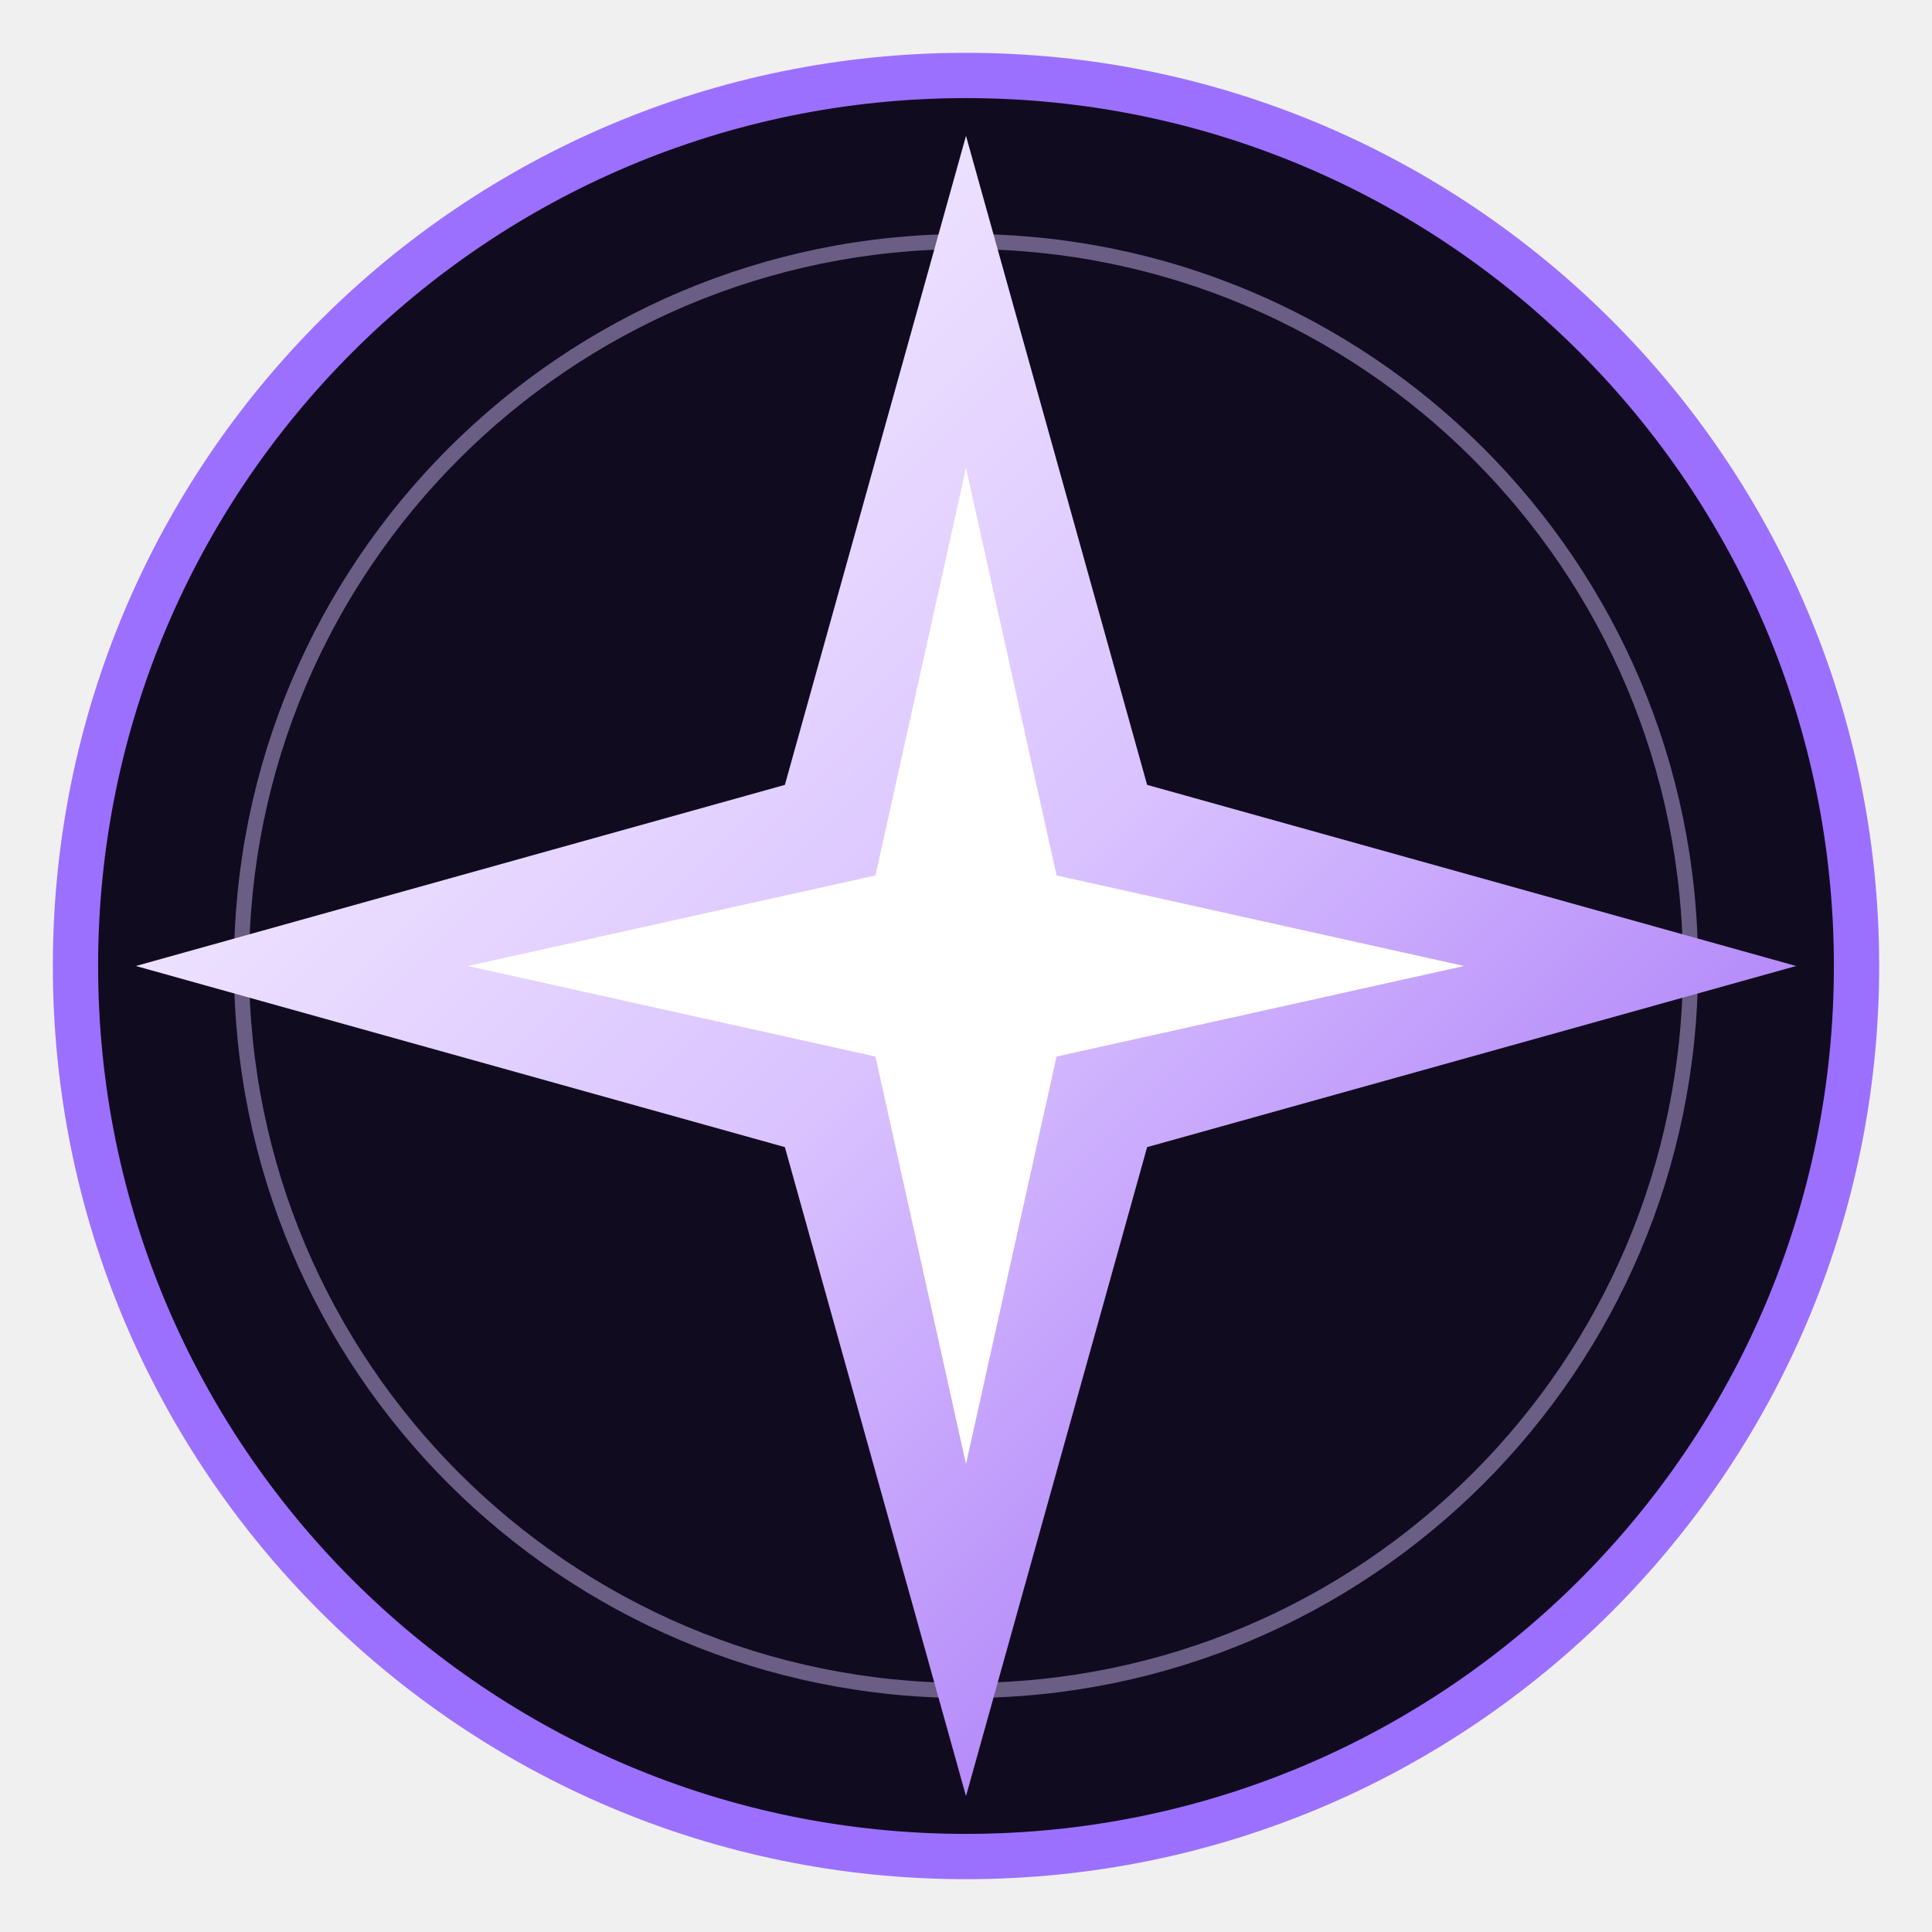
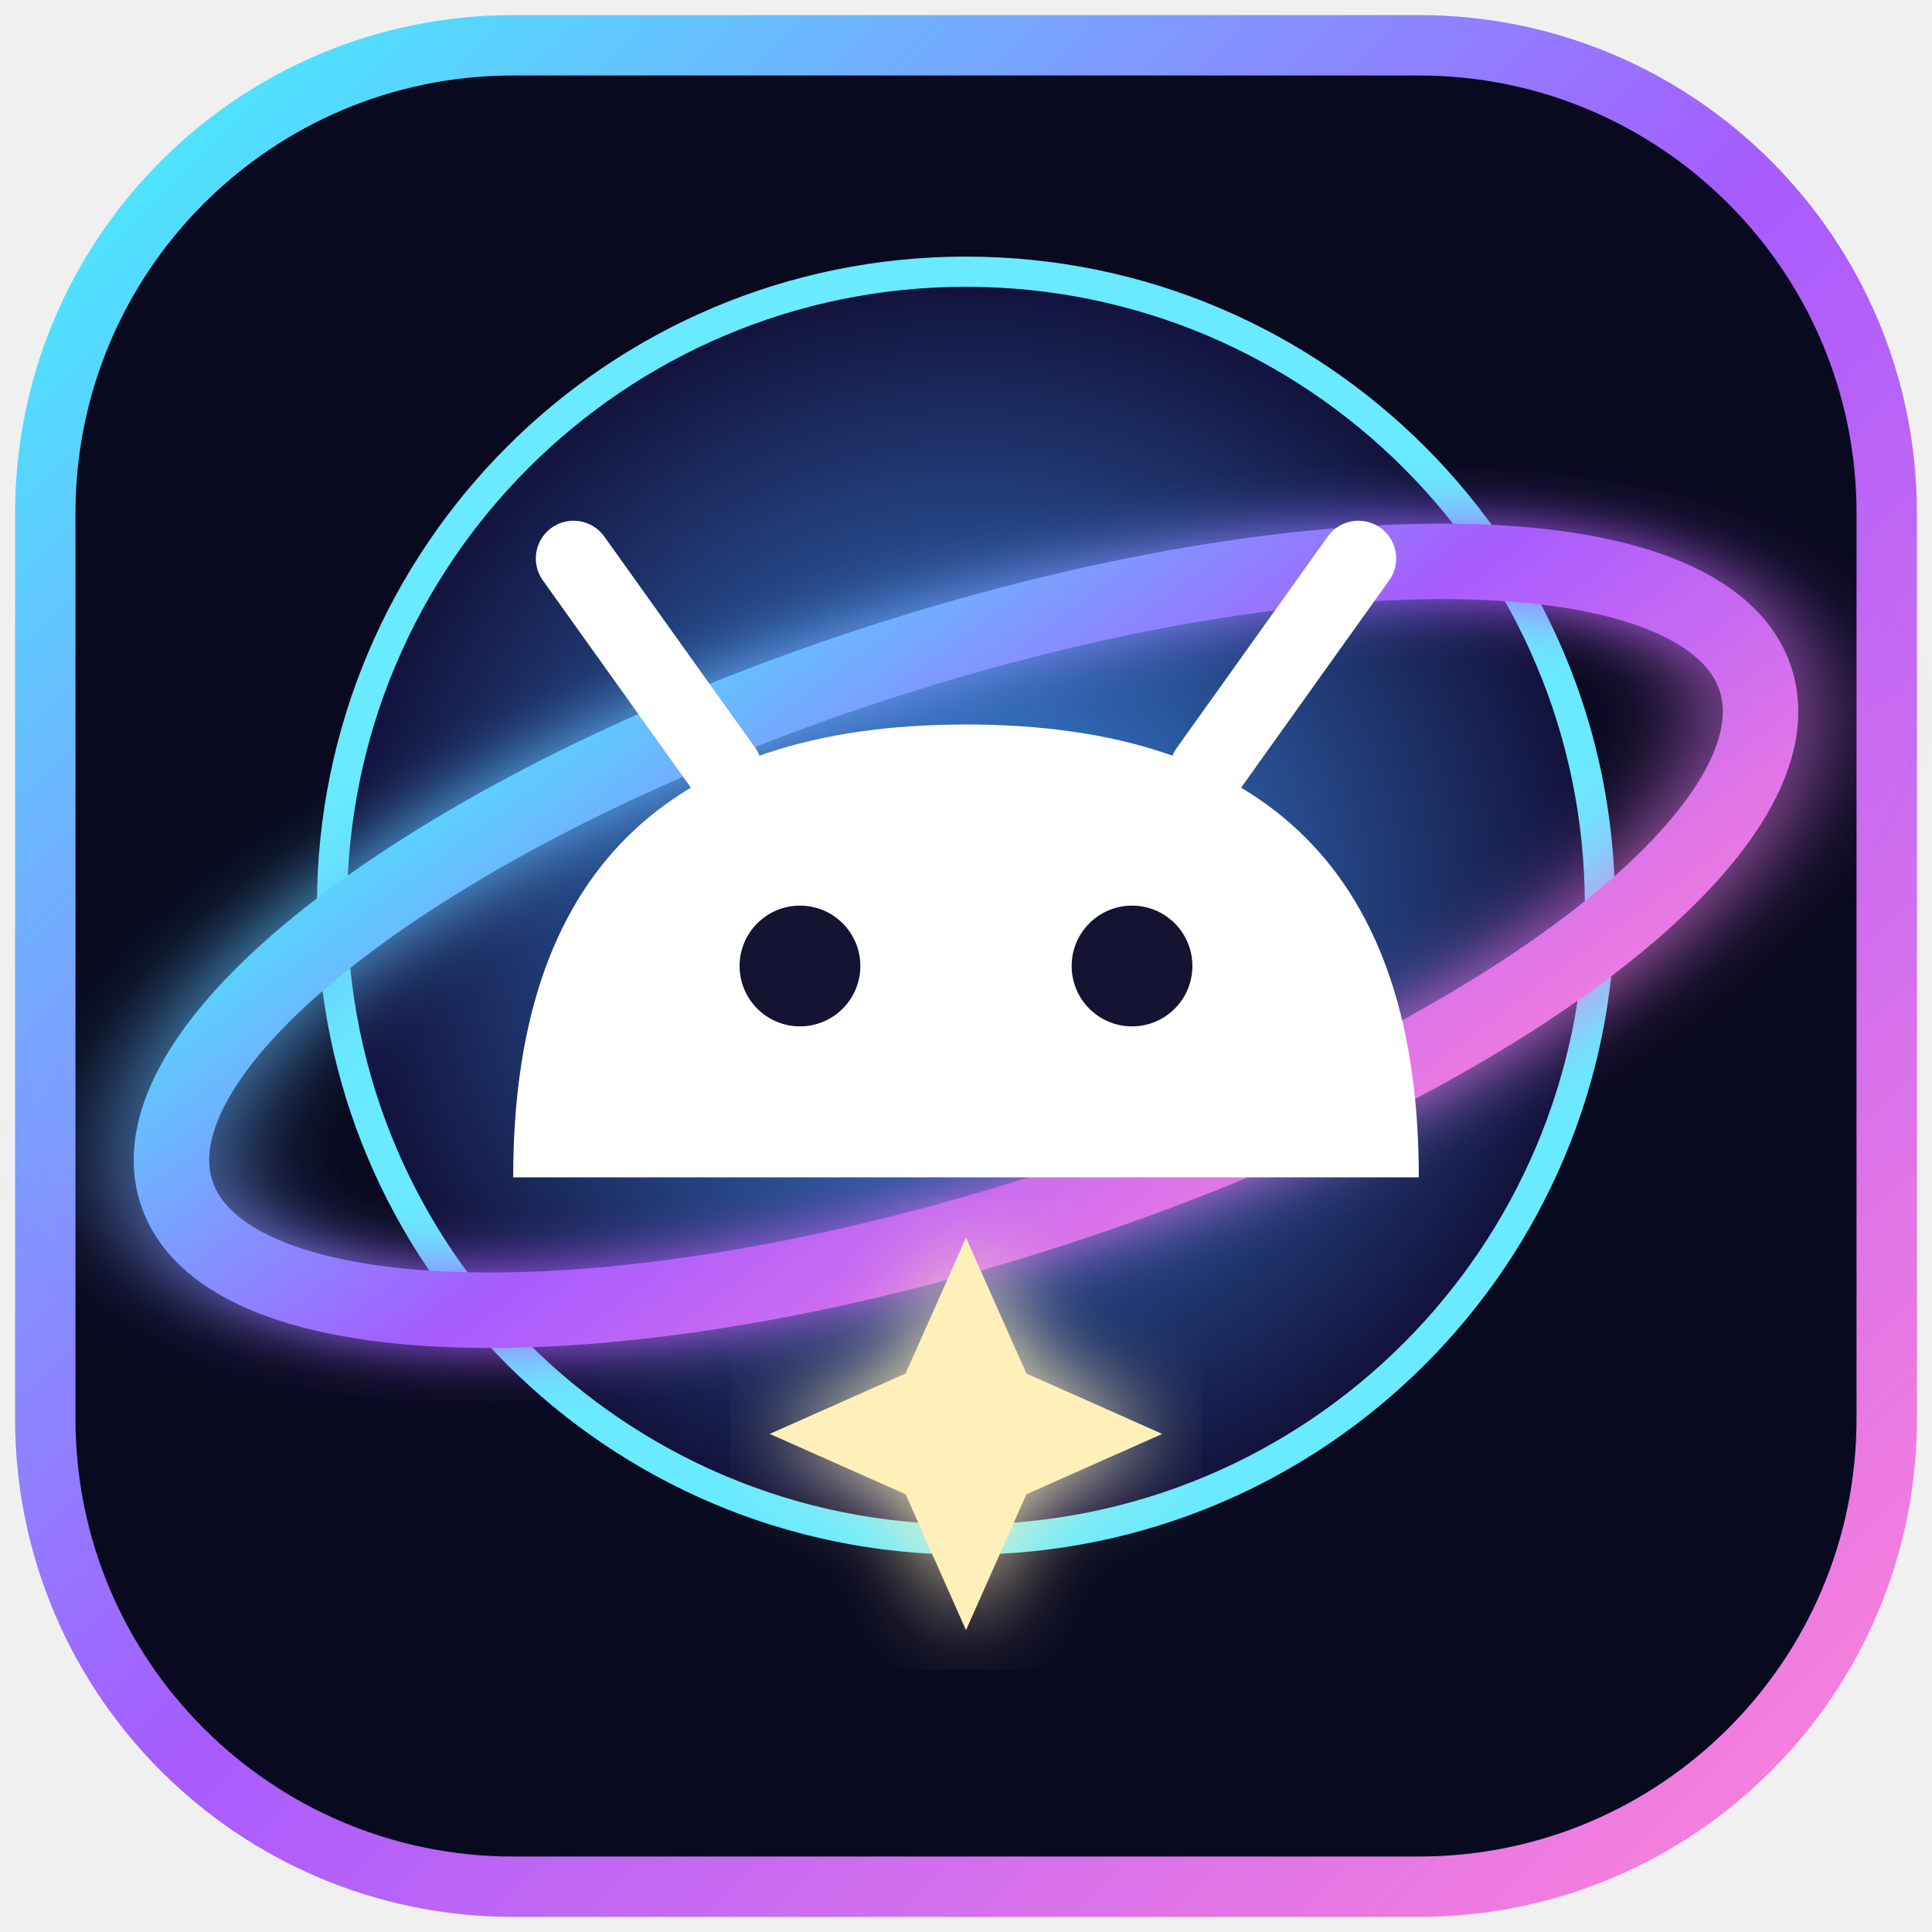
<svg xmlns="http://www.w3.org/2000/svg" viewBox="0 0 128 128">
  <defs>
-     <linearGradient id="g" x1="0" y1="0" x2="1" y2="1">
-       <stop stop-color="#fff" />
-       <stop offset=".5" stop-color="#d9c2ff" />
-       <stop offset="1" stop-color="#9257f4" />
+     <linearGradient id="o" x1="0" y1="0" x2="1" y2="1">
+       <stop stop-color="#43f4ff" />
+       <stop offset=".5" stop-color="#a75bff" />
+       <stop offset="1" stop-color="#ff83d9" />
    </linearGradient>
+     <radialGradient id="p">
+       <stop stop-color="#3e8eea" />
+       <stop offset="1" stop-color="#111039" />
+     </radialGradient>
+     <filter id="g">
+       <feGaussianBlur stdDeviation="3" result="b" />
+       <feMerge>
+         <feMergeNode in="b" />
+         <feMergeNode in="SourceGraphic" />
+       </feMerge>
+     </filter>
  </defs>
-   <circle cx="64" cy="64" r="59" fill="#110b20" stroke="#9b70ff" stroke-width="3" />
-   <circle cx="64" cy="64" r="48" fill="none" stroke="#d8c4ff" stroke-opacity=".45" />
-   <path d="M64 9 76 52 119 64 76 76 64 119 52 76 9 64 52 52Z" fill="url(#g)" />
-   <path d="M64 31 70 58 97 64 70 70 64 97 58 70 31 64 58 58Z" fill="#fff" />
+   <rect x="3" y="3" width="122" height="122" rx="31" fill="#090a20" stroke="url(#o)" stroke-width="4" />
+   <circle cx="64" cy="60" r="42" fill="url(#p)" stroke="#69eaff" stroke-width="2" />
+   <ellipse cx="64" cy="62" rx="55" ry="19" fill="none" stroke="url(#o)" stroke-width="5" transform="rotate(-18 64 62)" filter="url(#g)" />
+   <g fill="#fff">
+     <path d="M48 51 38 37M80 51 90 37" stroke="#fff" stroke-width="5" stroke-linecap="round" />
+     <path d="M34 78Q34 48 64 48Q94 48 94 78Z" />
+   </g>
+   <g fill="#151332">
+     <circle cx="53" cy="64" r="4" />
+     <circle cx="75" cy="64" r="4" />
+   </g>
+   <path d="M64 82l4 9 9 4-9 4-4 9-4-9-9-4 9-4z" fill="#fff0ba" filter="url(#g)" />
</svg>
